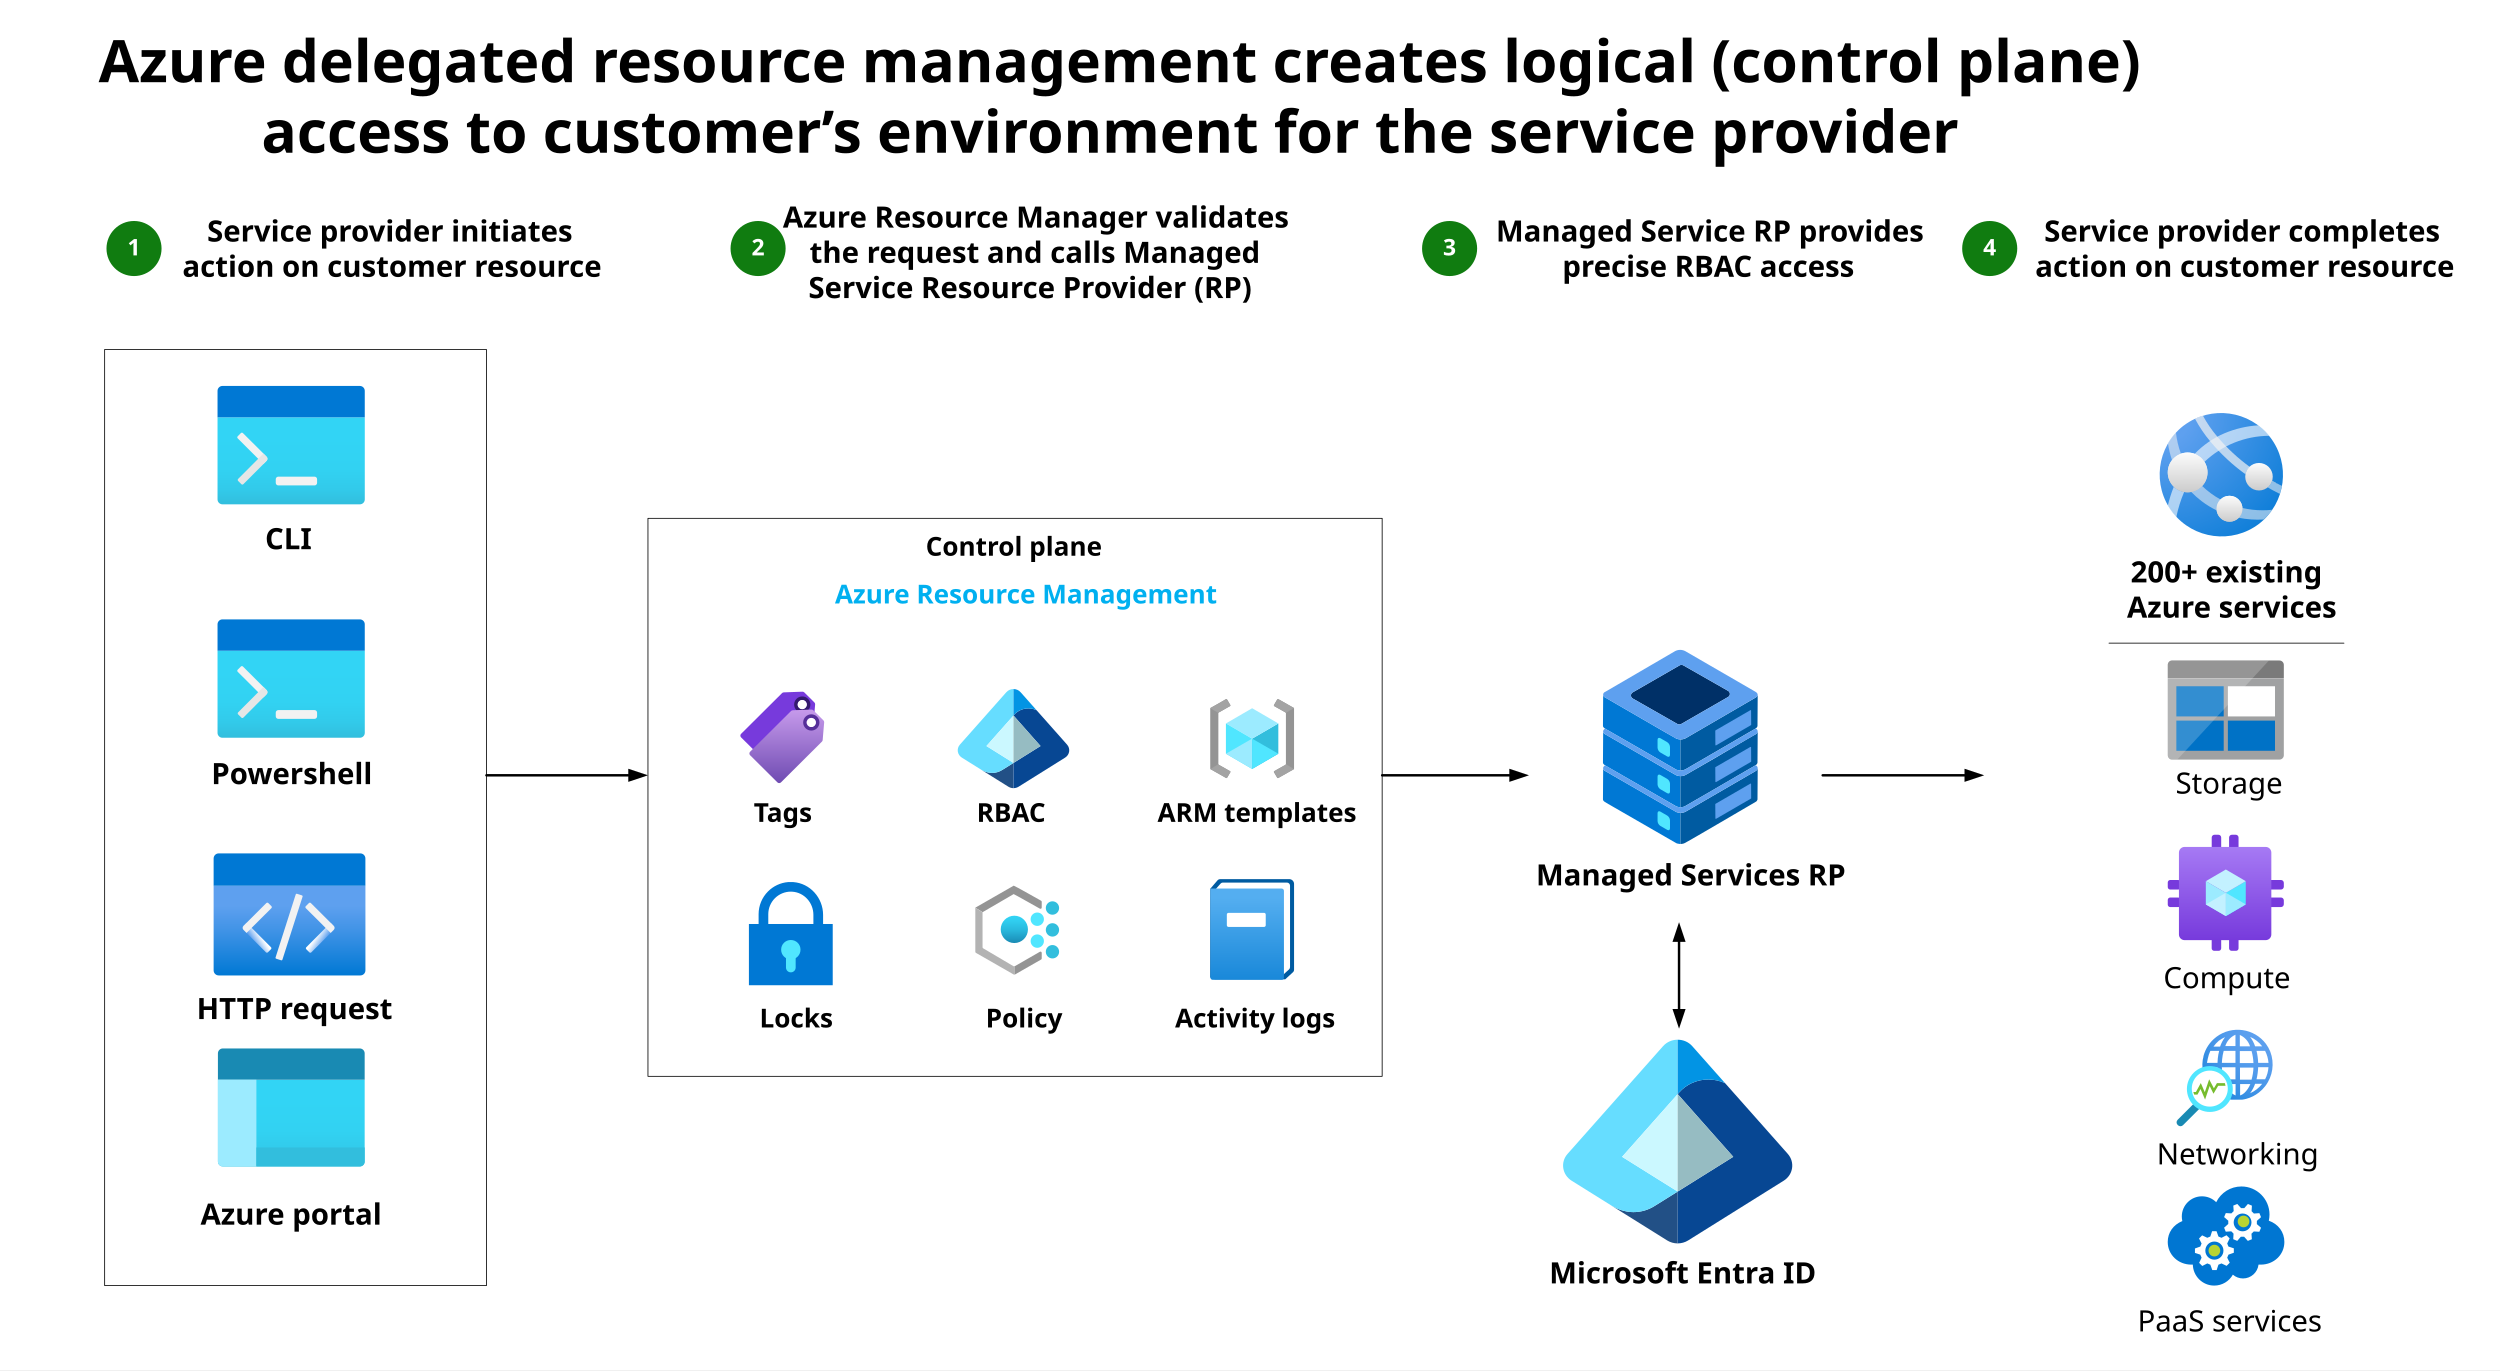
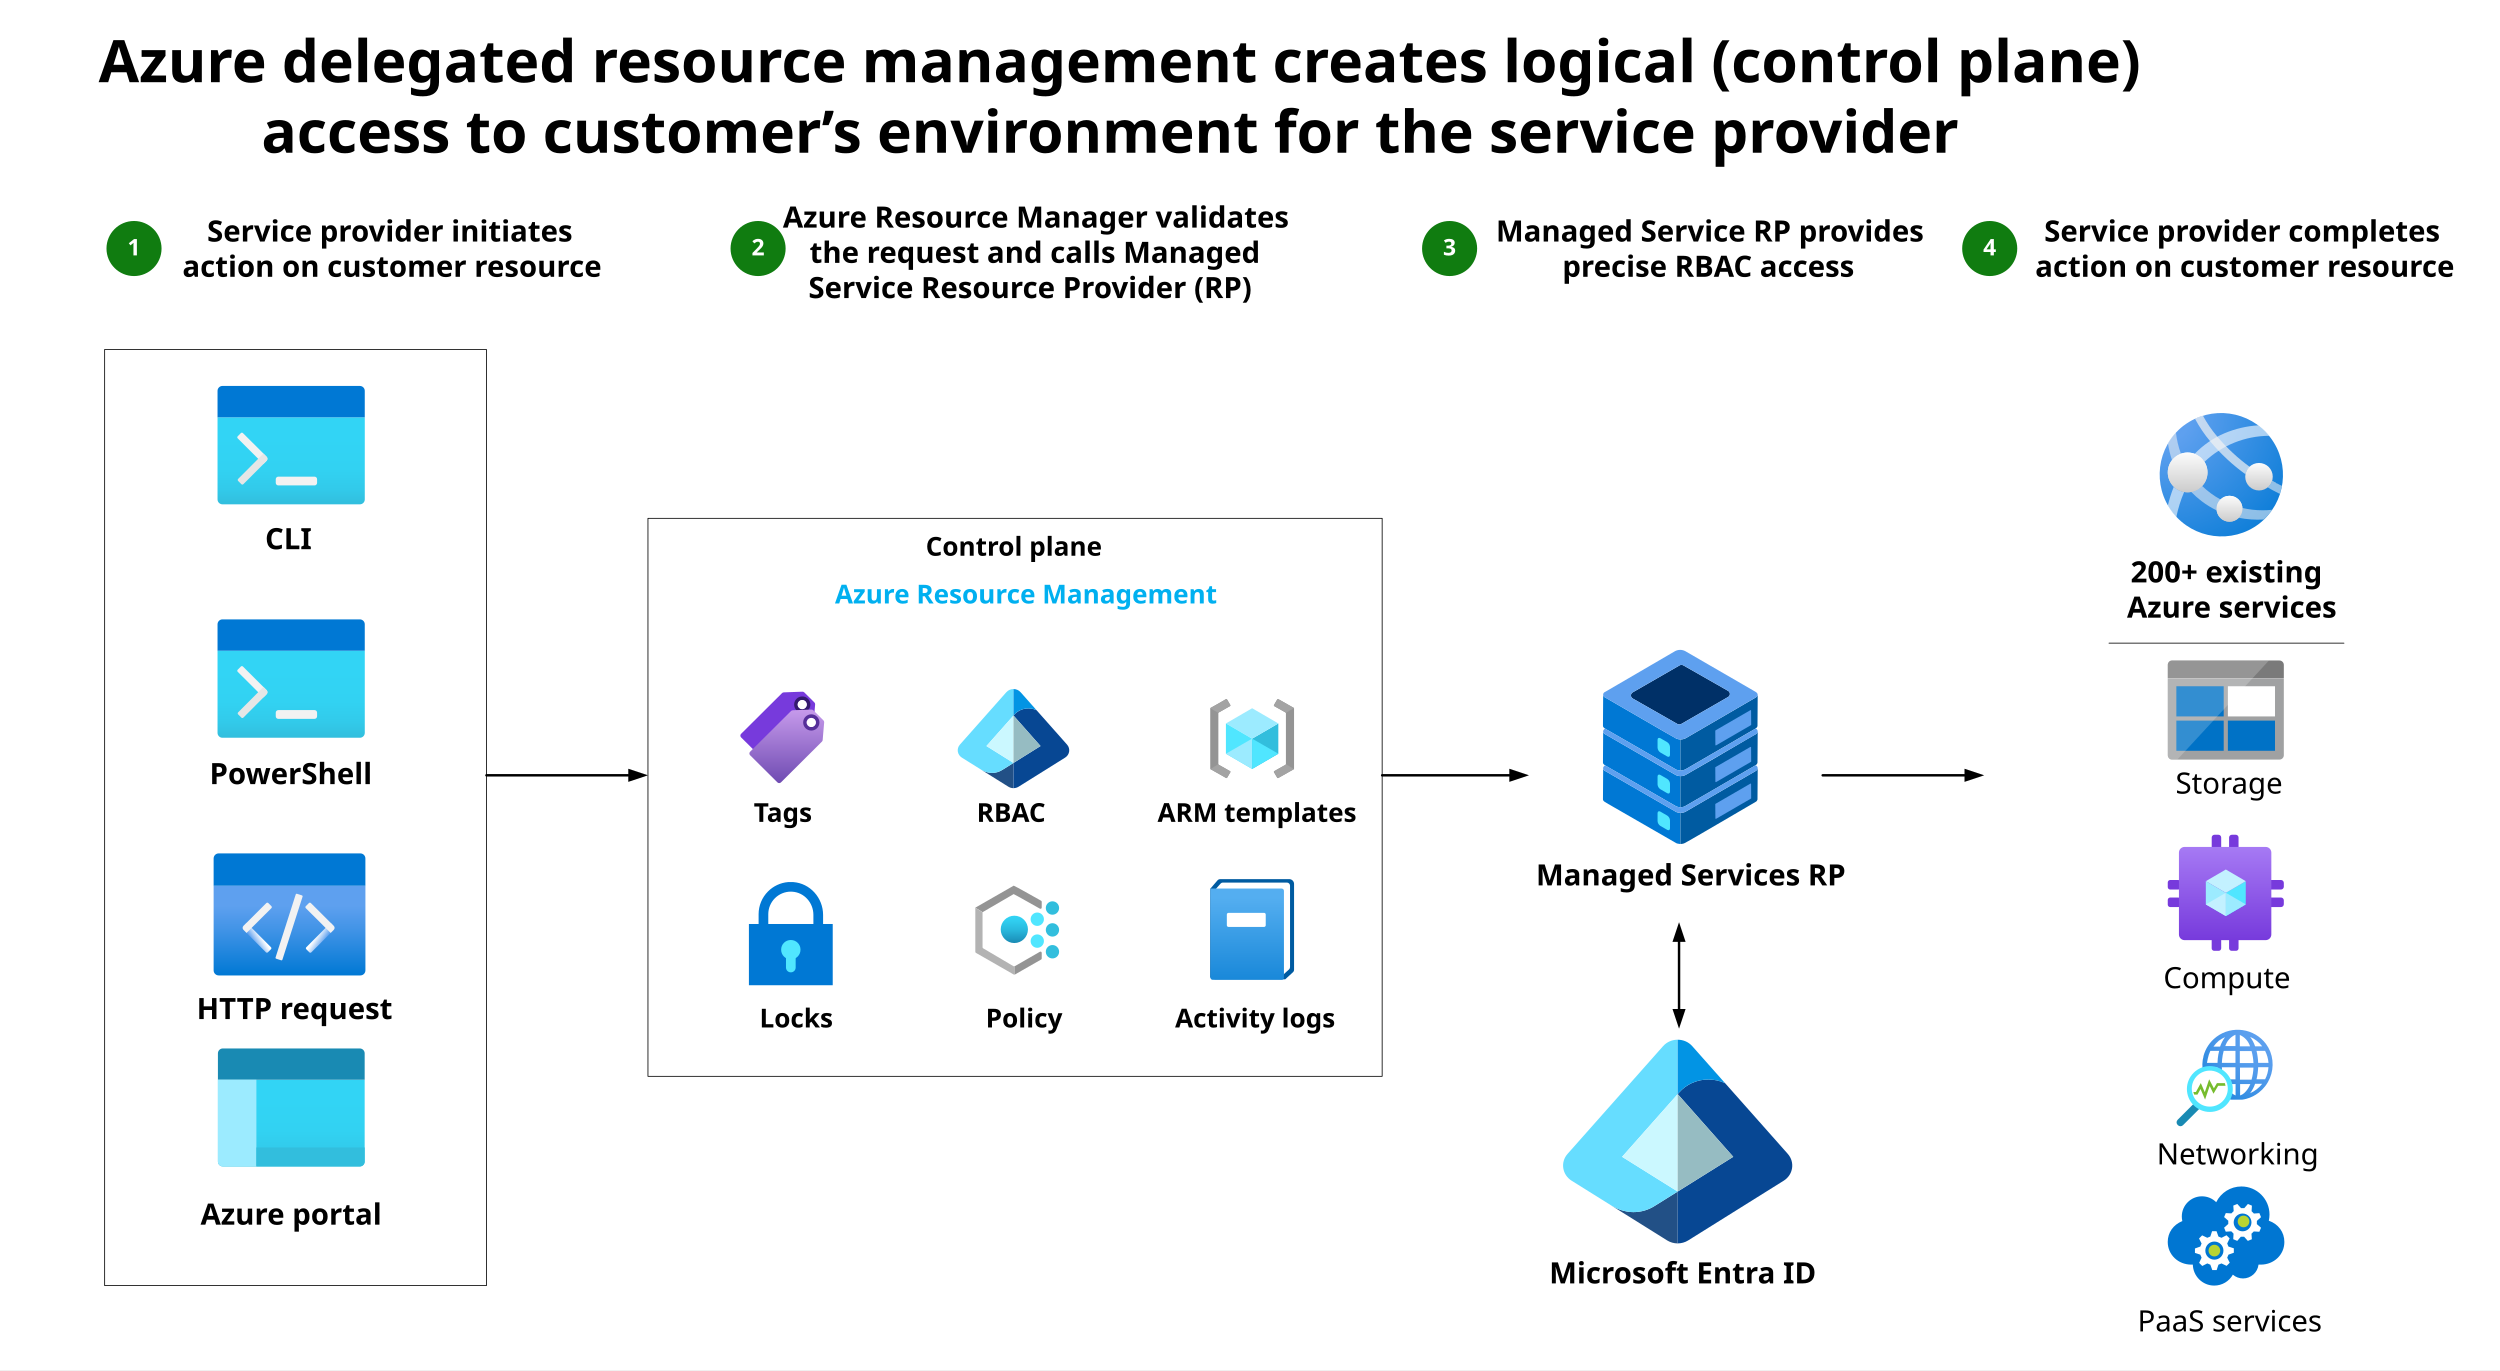
<svg xmlns="http://www.w3.org/2000/svg" width="2042.976" height="1119.552" viewBox="0 0 1532.25 839.692" color-interpolation-filters="sRGB" fill="none" fill-rule="evenodd" font-size="12" overflow="visible" stroke-linecap="square" stroke-miterlimit="3">
  <style>.AS{font-family:Segoe UI}.AT{fill:#000}.AU{font-weight:bold}.AV{font-size:1.5em}.AW{fill:#fff}.AX{fill:#f2f2f2}.AY{font-size:1.333em}.AZ{fill:#50e6ff}.Aa{font-size:1em}.Ab{stroke:#000}.Ac{fill:#0078d4}.Ad{fill:#9cebff}.Ae{fill:#107c10}.Af{font-size:1.167em}.Ag{marker-end:url(#T)}.Ah{overflow:visible}.Ai{stroke-linejoin:round}.Aj{fill:url(#A)}.Ak{fill:#949494}.Al{fill:#32bedd}.Am{fill-opacity:.55}.An{fill:url(#L)}.Ao{stroke-width:.373}.Ap{stroke-linecap:round}</style>
  <defs>
    <linearGradient id="A" x1="0" y1="1" x2="0" y2="0">
      <stop offset="0" stop-color="#32bedd" />
      <stop offset=".175" stop-color="#32caea" />
      <stop offset=".41" stop-color="#32d2f2" />
      <stop offset=".775" stop-color="#32d4f5" />
    </linearGradient>
    <linearGradient id="B" x1="1" y1="0" x2="1" y2="1">
      <stop offset="0" stop-color="#c69aeb" />
      <stop offset="1" stop-color="#6f4bb2" />
    </linearGradient>
    <linearGradient id="C" x1="0" y1="1" x2="0" y2="0">
      <stop offset="0" stop-color="#0078d4" />
      <stop offset=".5" stop-color="#4093e6" />
      <stop offset=".775" stop-color="#5ea0ef" />
    </linearGradient>
    <linearGradient id="D" x1=".499" y1="-.207" x2="1.207" y2=".499">
      <stop offset="0" stop-color="#5ea0ef" />
      <stop offset=".37" stop-color="#9fc6f5" />
      <stop offset=".8" stop-color="#e4effc" />
      <stop offset="1" stop-color="#fff" />
    </linearGradient>
    <linearGradient id="E" x1="1.207" y1=".501" x2=".499" y2="1.207">
      <stop offset="0" stop-color="#fff" />
      <stop offset=".2" stop-color="#e4effc" />
      <stop offset=".63" stop-color="#9fc6f5" />
      <stop offset="1" stop-color="#5ea0ef" />
    </linearGradient>
    <linearGradient id="F" x1="0" y1="1" x2="0" y2="0">
      <stop offset="0" stop-color="#773adc" />
      <stop offset="1" stop-color="#a67af4" />
    </linearGradient>
    <linearGradient id="G" x1="0" y1="1" x2="0" y2="0">
      <stop offset="0" stop-color="#198ab3" />
      <stop offset=".16" stop-color="#1f9ac2" />
      <stop offset=".5" stop-color="#29bade" />
      <stop offset=".8" stop-color="#30cdef" />
      <stop offset="1" stop-color="#32d4f5" />
    </linearGradient>
    <linearGradient id="H" x1="0" y1="1" x2="0" y2="0">
      <stop offset="0" stop-color="#1988d9" />
      <stop offset=".9" stop-color="#54aef0" />
    </linearGradient>
    <radialGradient id="I" cx="1" cy="0" r="1.4">
      <stop offset="0" stop-color="#5ea0ef" />
      <stop offset=".28" stop-color="#5b9fee" />
      <stop offset=".47" stop-color="#529bec" />
      <stop offset=".64" stop-color="#4394e7" />
      <stop offset=".79" stop-color="#2d8be1" />
      <stop offset=".93" stop-color="#117fd9" />
      <stop offset="1" stop-color="#0078d4" />
    </radialGradient>
    <radialGradient id="J" cx="0" cy="0" r="1.4">
      <stop offset=".18" stop-color="#5ea0ef" />
      <stop offset="1" stop-color="#0078d4" />
    </radialGradient>
    <linearGradient id="K" x1=".004" y1="1.004" x2="-.004" y2=".004">
      <stop offset="0" stop-color="#ccc" />
      <stop offset="1" stop-color="#fcfcfc" />
    </linearGradient>
    <linearGradient id="L" x1="0" y1="1" x2="0" y2="0">
      <stop offset="0" stop-color="#ccc" />
      <stop offset="1" stop-color="#fcfcfc" />
    </linearGradient>
    <path id="M" d="M136.354 379.622h84.18c.801-.001 1.57.317 2.137.883s.884 1.335.883 2.137v16.21h-90.24v-16.21c-.001-.805.319-1.577.89-2.144s1.345-.883 2.15-.876z" />
    <path id="N" d="M145.666 410.483l1.956-1.961c.346-.347.907-.348 1.254-.002l14.5 14.454a1.78 1.78 0 0 1 .004 2.517l-1.956 1.961-15.755-15.711c-.347-.346-.348-.907-.002-1.254v-.005z" />
    <path id="O" d="M147.911 439.82l-1.969-1.963c-.347-.346-.348-.907-.002-1.254l15.485-15.534 1.961 1.956a1.78 1.78 0 0 1 .004 2.517l-14.242 14.282c-.346.347-.907.348-1.254.002l.016-.007z" />
    <path id="P" d="M168.999 439.056c.003.849.691 1.537 1.54 1.54h22.24c.41.001.803-.16 1.094-.449s.455-.681.456-1.091v-2.28c.001-.412-.162-.807-.452-1.098s-.686-.454-1.098-.452h-22.24c-.41.001-.802.165-1.091.456s-.45.684-.449 1.094v2.28z" />
    <path id="Q" d="M1333.895 420.613h29.026v18.497h-29.026z" />
    <path id="R" d="M1365.482 420.613h28.884v18.497h-28.884z" />
    <path d="M3 1L0 0l3-1v2" stroke="none" id="S" />
    <marker id="T" refX="-8.04" orient="auto" markerUnits="strokeWidth" fill-opacity="1" class="AT Ab Ah">
      <use href="#S" transform="scale(-2.68)" stroke-opacity="1" class="Ao" />
    </marker>
    <marker id="U" refX="7.8" orient="auto" markerUnits="strokeWidth" fill-opacity="1" class="AT Ab Ah">
      <use href="#S" transform="scale(2.68)" stroke-opacity="1" class="Ao" />
    </marker>
  </defs>
  <g class="AW">
    <path d="M0 0h1532.25v839.692H0z" />
    <path d="M397.125 317.7h450v342h-450zm-333-103.5h234v573.75h-234z" stroke-width=".5" class="Ab Ai" />
  </g>
  <circle cx="82.125" cy="152.325" r="16.875" class="Ae" />
  <text x="78.1" y="156.528" class="AS AU AW Af">1</text>
  <circle cx="464.625" cy="152.325" r="16.875" class="Ae" />
  <text x="460.6" y="156.528" class="AS AU AW Af">2</text>
  <circle cx="888.462" cy="152.325" r="16.875" class="Ae" />
  <text x="884.437" y="156.528" class="AS AU AW Af">3</text>
  <circle cx="1219.505" cy="152.325" r="16.875" class="Ae" />
  <text x="1215.48" y="156.528" class="AS AU AW Af">4</text>
  <text x="949.525" y="786.598" class="AS AT AU AV">Microsoft Entra ID</text>
  <text x="162.435" y="336.598" class="AS AT AU AV">CLI</text>
  <text x="941.415" y="542.688" class="AS AT AU AV">Managed Services RP</text>
  <path d="M987.685 738.942c3.03 1.89 8.06 3.99 13.38 3.99 4.85 0 9.35-1.41 13.08-3.8 0 0 .01 0 .02-.01l14.09-8.8v31.78c-2.24 0-4.48-.61-6.44-1.82l-34.13-21.34z" fill="#225086" />
  <path d="M1019.3 641.198l-58.53 66.02c-4.52 5.1-3.34 12.81 2.52 16.48l24.39 15.24c3.03 1.89 8.07 3.99 13.39 3.99 4.84 0 9.35-1.4 13.08-3.8l14.1-8.81-34.06-21.29 34.07-38.43v-33.36c-3.31 0-6.61 1.32-8.95 3.96h-.01z" fill="#6df" />
  <path d="M994.193 709.026l.41.25 33.65 21.04h0v-59.71h0l-34.06 38.42z" fill="#cbf8ff" />
  <path d="M1093.208 723.694c5.86-3.66 7.04-11.37 2.52-16.48l-38.4-43.32a24.27 24.27 0 0 0-10.25-2.27c-7.22 0-13.67 3.12-17.96 8.01l-.85.96 34.05 38.43-34.06 21.29v31.78c2.24 0 4.47-.61 6.42-1.82l58.53-36.59v.01z" fill="#074793" />
  <path d="M1028.26 637.24v33.36l.85-.96c4.29-4.89 10.74-8 17.96-8 3.69 0 7.15.83 10.25 2.27l-20.13-22.71c-2.33-2.63-5.64-3.95-8.94-3.95l.01-.01z" fill="#0294e4" />
  <path d="M1062.318 709.028l-34.06-38.42v59.7l34.06-21.28z" fill="#96bcc2" />
  <path d="M133.314 398.855h90.25v50.32c-.003 1.661-1.349 3.007-3.01 3.01h-84.22c-1.665.003-3.017-1.345-3.02-3.01v-50.32z" class="Aj" />
  <use href="#M" class="Ac" />
  <use href="#N" class="AX" />
  <use href="#O" fill="#e6e6e6" />
  <use href="#P" class="AX" />
  <g transform="translate(453.75 -359.709)">
    <path d="M45.39 790.243l-6.18-6.14c-.305-.303-.721-.465-1.15-.45l-11.48.42c-.385.016-.749.176-1.02.45L.45 809.493c-.288.286-.449.675-.449 1.08s.162.794.449 1.08l16.72 16.63c.288.288.678.45 1.085.45s.797-.162 1.085-.45l25.14-25c.256-.254.412-.591.44-.95l.92-10.88a1.52 1.52 0 0 0-.45-1.21zm-7.47 4.08a2.78 2.78 0 0 1-2.758-2.792 2.78 2.78 0 0 1 2.785-2.765 2.78 2.78 0 0 1 2.773 2.777c-.001.74-.298 1.45-.823 1.971s-1.237.813-1.977.809z" fill="#773adc" />
    <path d="M37.925 786.562c-2.75.014-4.968 2.253-4.958 5.003s2.246 4.972 4.995 4.965 4.975-2.238 4.973-4.988c-.004-1.325-.534-2.594-1.473-3.528s-2.212-1.456-3.537-1.452zm2.74 5.53c-.266 1.378-1.513 2.345-2.914 2.26s-2.521-1.195-2.619-2.595.858-2.655 2.233-2.934a2.77 2.77 0 0 1 3.3 3.27z" fill="#341a6e" />
    <path d="M45.39 801.22l-6.19-6.16c-.301-.302-.714-.465-1.14-.45l-11.48.42a1.56 1.56 0 0 0-1.03.45L.45 820.45c-.289.285-.452.674-.452 1.08s.163.795.452 1.08l16.74 16.64a1.54 1.54 0 0 0 2.16 0l25.13-25.01a1.53 1.53 0 0 0 .44-.95l.92-10.88c.032-.444-.132-.879-.45-1.19zm-7.46 4.06a2.78 2.78 0 0 1-2.768-2.789 2.78 2.78 0 0 1 2.788-2.768 2.78 2.78 0 0 1 2.769 2.788 2.79 2.79 0 0 1-2.79 2.77z" fill="url(#B)" transform="translate(5.538)" />
    <path d="M43.461 797.527c-2.75.014-4.968 2.253-4.958 5.003s2.246 4.972 4.995 4.965 4.975-2.238 4.973-4.988a5 5 0 0 0-5.01-4.98zm2.74 5.52c-.266 1.38-1.514 2.348-2.916 2.262s-2.523-1.2-2.618-2.602.866-2.656 2.244-2.93c.914-.192 1.864.089 2.527.748s.95 1.607.763 2.522z" fill="#552f99" />
    <path d="M46.2 803.053c-.266 1.38-1.514 2.348-2.916 2.262s-2.523-1.2-2.618-2.602.866-2.656 2.244-2.93c.914-.192 1.864.089 2.527.748s.95 1.607.763 2.522zm-5.538-10.96c-.266 1.38-1.514 2.348-2.916 2.262s-2.523-1.2-2.618-2.602.866-2.656 2.244-2.93a2.77 2.77 0 0 1 3.29 3.27z" class="AW" />
  </g>
  <path d="M741.75 471.069c-.002.174.091.336.242.423l3.508 1.967 5.92 3.41c.242.138.551.058.695-.181l1.995-3.389c.116-.226.037-.504-.181-.635l-6.949-3.925c-.147-.091-.237-.25-.242-.423l.002-31.187c-.002-.174.091-.336.242-.423l6.948-3.927c.218-.131.297-.408.181-.635l-1.991-3.385c-.059-.126-.166-.222-.297-.267s-.275-.036-.399.026l-5.805 3.352-3.63 2.03c-.151.087-.243.249-.242.423l.002 36.747z" class="Ak" />
  <path d="M746.71 436.886l.18-.18 6.95-3.93c.118-.05.208-.15.243-.274a.42.42 0 0 0-.062-.361l-1.991-3.385c-.044-.13-.145-.233-.274-.28a.45.45 0 0 0-.39.039l-5.835 3.362-3.6 2.02s-.15 0-.18.18l2.72 1.54 2.24 1.27zm7.13 35.724l-6.95-3.93c-.093-.07-.166-.164-.212-.272l-4.898 3.022h.15l3.48 1.96 6.04 3.36a.45.45 0 0 0 .374.062c.128-.035.234-.124.291-.244l1.995-3.389c.048-.112.046-.239-.006-.349s-.149-.192-.266-.226z" fill="#a3a3a3" />
  <path d="M793.12 471.069c.002.174-.091.336-.242.423l-3.498 1.967-5.93 3.41c-.242.138-.551.058-.695-.181l-1.995-3.389c-.116-.226-.037-.504.181-.635l6.959-3.925c.147-.091.237-.25.242-.423l-.002-31.187c.002-.174-.091-.336-.242-.423l-6.948-3.927c-.218-.131-.297-.408-.181-.635l1.991-3.385c.059-.126.166-.222.297-.267s.275-.036.399.026l5.805 3.292 3.62 2.03c.151.087.243.249.242.423l-.002 36.807z" class="Ak" />
  <path d="M788.164 436.886l-.18-.18-6.95-3.93c-.118-.05-.208-.15-.243-.274a.42.42 0 0 1 .062-.361l2.001-3.385c.044-.13.145-.233.274-.28a.45.45 0 0 1 .39.039l5.825 3.292 3.6 2.03.18.18-2.72 1.54-2.24 1.33zm-7.123 35.724l6.95-3.93c.093-.07.166-.164.212-.272l4.888 3.022-3.47 1.96-6.05 3.36a.45.45 0 0 1-.374.062c-.128-.035-.234-.124-.291-.244l-1.985-3.389c-.121-.193-.067-.446.121-.574z" fill="#a3a3a3" />
  <path d="M783.487 443.417v18.55l-16.08 9.34v-18.58l16.08-9.31z" class="Al" />
  <path d="M783.48 443.412l-16.04 9.34-16.08-9.34 16.08-9.33 16.04 9.33z" class="Ad" />
  <path d="M767.41 452.757v18.55l-16.05-9.34v-18.55l16.05 9.34z" class="AZ" />
  <path d="M751.36 461.967l16.05-9.24v18.58l-16.05-9.34z" class="Ad" />
  <path d="M783.487 461.967l-16.08-9.24v18.58l16.08-9.34z" class="AZ" />
  <g transform="translate(91.688 -171.414)">
    <path d="M39.228 714.29h93.04v51.87a3.11 3.11 0 0 1-3.11 3.11h-86.82a3.11 3.11 0 0 1-3.11-3.11v-51.87z" fill="url(#C)" />
    <path d="M42.348 694.469h86.79a3.11 3.11 0 0 1 3.11 3.11v16.71h-93.02v-16.71a3.11 3.11 0 0 1 3.12-3.11z" class="Ac" />
    <path d="M28.7 817.66h2.68v21.17a.86.86 0 0 1-.859.859l-2.681.001a.86.86 0 0 1-.859-.859l-.001-19.451a1.72 1.72 0 0 1 1.72-1.72h0z" fill="url(#D)" transform="matrix(.708106 -.706106 .706106 .708106 -540.135 180.163)" />
    <path d="M59.414 743.216l-1.892-1.898a1.72 1.72 0 0 1 .003-2.432l14.013-13.974a.86.86 0 0 1 1.215.002l1.893 1.898a.86.86 0 0 1-.002 1.215l-15.231 15.189z" class="AX" />
    <path d="M66.92 817.64h2.68a.86.86 0 0 1 .859.859l.001 21.191h-2.68a1.72 1.72 0 0 1-1.72-1.72v-19.48a.86.86 0 0 1 .859-.859l.001.009z" fill="url(#E)" transform="matrix(-.708106 -.706106 .706106 -.708106 -432.037 1381.34)" />
    <path d="M95.726 726.822l1.892-1.898a.86.86 0 0 1 1.215-.002l14.014 13.974a1.72 1.72 0 0 1 .003 2.432l-1.892 1.898-15.224-15.181a.86.86 0 0 1-.013-1.227zm-18.538 31.432c-.103.322.074.667.397.771l3.036.969c.322.103.667-.074.771-.397l12.363-38.627c.103-.322-.074-.667-.397-.771l-3.036-.969c-.322-.103-.667.074-.771.397l-12.363 38.627z" class="AX" />
  </g>
  <path d="M133.546 661.785h89.95v50.14a3.01 3.01 0 0 1-3 3.01h-83.94a3.01 3.01 0 0 1-3.01-3.01v-50.14z" class="Aj" />
  <path d="M136.576 642.608h83.9a3.01 3.01 0 0 1 3.02 3.02v16.15h-89.95v-16.15a3.01 3.01 0 0 1 3.03-3.02z" fill="#198ab3" />
  <path d="M133.546 661.785h23.58v53.15h-20.56a2.99 2.99 0 0 1-3.02-2.99v-50.16z" class="Ad" />
  <path d="M157.126 703.287h66.37v8.68a2.99 2.99 0 0 1-2.99 2.99h-63.38v-11.67z" class="Al" />
  <path d="M1359.68 521.609h-2.41c-.93-.002-1.687-.75-1.7-1.68v-6.6c.002-.938.762-1.698 1.7-1.7h2.41a1.7 1.7 0 0 1 1.7 1.7v6.6a1.7 1.7 0 0 1-1.7 1.68zm12.34-1.68v-6.6c-.002-.938-.762-1.698-1.7-1.7h-2.4c-.938.002-1.698.762-1.7 1.7v6.6c.002.938.762 1.698 1.7 1.7h2.4c.938-.002 1.698-.762 1.7-1.7zm-10.64 61.31v-5.04c-.002-.844-.686-1.528-1.53-1.53h-2.76c-.407-.002-.798.159-1.087.446s-.452.677-.453 1.084v5.04c.001.407.164.797.453 1.084s.68.447 1.087.446h2.76c.844-.002 1.528-.686 1.53-1.53zm10.64 0v-5.04c-.002-.844-.686-1.528-1.53-1.53h-2.73c-.407-.002-.798.159-1.087.446s-.452.677-.453 1.084v5.04c.001.407.164.797.453 1.084s.68.447 1.087.446h2.74c.84-.007 1.518-.69 1.52-1.53zm18.97-36.02h7.03a1.76 1.76 0 0 0 1.75-1.76v-2.35a1.76 1.76 0 0 0-1.76-1.75h-7.02a1.76 1.76 0 0 0-1.76 1.75v2.35a1.76 1.76 0 0 0 1.76 1.76h0zm0 10.74h7.03a1.76 1.76 0 0 0 1.75-1.76v-2.34c.001-.467-.184-.916-.514-1.246s-.779-.515-1.246-.514h-7.02c-.467-.001-.916.184-1.246.514s-.515.779-.514 1.246v2.34a1.76 1.76 0 0 0 1.76 1.76h0zm-60.84-10.74h4.86a1.52 1.52 0 0 0 1.52-1.52v-2.82a1.52 1.52 0 0 0-1.52-1.52h-4.86a1.52 1.52 0 0 0-1.52 1.52v2.82a1.52 1.52 0 0 0 1.52 1.52zm0 10.75h4.86a1.52 1.52 0 0 0 1.52-1.53v-2.82a1.52 1.52 0 0 0-1.52-1.52h-4.86a1.52 1.52 0 0 0-1.52 1.52v2.82a1.52 1.52 0 0 0 1.52 1.52v.01z" fill="#773adc" />
  <path d="M1335.483 572.748a3.48 3.48 0 0 0 3.48 3.48h49.67a3.48 3.48 0 0 0 3.48-3.48v-50.18a3.48 3.48 0 0 0-3.48-3.48h-49.67a3.48 3.48 0 0 0-3.48 3.48v50.18z" fill="url(#F)" />
  <path d="M1376.437 540.074v14.25l-12.22 7.15v-14.27l12.22-7.13z" class="AZ" />
  <path d="M1376.441 540.08l-12.22 7.15-12.26-7.15 12.26-7.16 12.22 7.16z" fill="#c3f1ff" />
  <path d="M1364.221 547.234v14.24l-12.26-7.15v-14.25l12.26 7.16z" class="Ad" />
  <path d="M1351.961 554.324l12.26-7.12v14.27l-12.26-7.15z" fill="#c3f1ff" />
  <path d="M1376.437 554.324l-12.22-7.12v14.27l12.22-7.15z" class="Ad" />
  <g class="Ac">
    <path d="M485.723 546.541c-.34-.03-.69-.03-1.04-.03l.02-.02c-3.67 0-7.19 1.46-9.78 4.05-2.59 2.6-4.05 6.11-4.05 9.78v14.4h-5.93v-14.4c0-5.24 2.08-10.26 5.79-13.97 3.3-3.3 7.64-5.31 12.26-5.71h3.18c10.37.74 18.27 9.67 18.29 20.08v14h-5.94v-14c0-7.43-5.62-13.66-12.8-14.18z" />
    <path d="M510.37 603.866H459v-37.54h51.37v37.54z" />
  </g>
  <g class="AZ">
    <path d="M478.76 582.004v.13c0 3.24 2.63 5.86 5.86 5.86h.13c3.24 0 5.87-2.62 5.87-5.86v-.13c0-3.24-2.63-5.86-5.87-5.86h-.13c-3.23 0-5.86 2.62-5.86 5.86z" />
    <path d="M484.714 582.132h-.05c-1.62 0-2.94 1.32-2.94 2.94v7.95a2.94 2.94 0 0 0 2.94 2.94h.05a2.94 2.94 0 0 0 2.94-2.94v-7.95c0-1.62-1.32-2.94-2.94-2.94z" />
  </g>
  <ellipse cx="621.684" cy="569.627" rx="8.344" ry="8.377" fill="url(#G)" />
  <g class="Al">
    <ellipse cx="645.049" cy="556.533" rx="4.076" ry="4.108" />
    <ellipse cx="645.049" cy="569.948" rx="4.076" ry="4.108" />
    <ellipse cx="645.049" cy="583.331" rx="4.076" ry="4.108" />
  </g>
  <g class="AZ">
    <ellipse cx="635.742" cy="563.401" rx="4.076" ry="4.108" />
    <ellipse cx="635.742" cy="576.816" rx="4.076" ry="4.108" />
  </g>
  <path d="M602.305 559.13a.77.77 0 0 1 .289-.257L621.265 548c.26 0 16.05 8.92 16.05 8.92a.77.77 0 0 0 1.155-.674l.005-3.496a.77.77 0 0 0-.385-.674c-.005-.006-16.565-9.376-16.795-9.246l-23.17 13.29-.35.25 4.53 2.76zm34.95 24.265l-15.22 8.76a1.14 1.14 0 0 1-.35 0v5.14a.64.64 0 0 0 .353 0l16.047-9.18a.77.77 0 0 0 .385-.642l.005-3.408a.77.77 0 0 0-1.22-.674z" class="Ak" />
  <path d="M621.68 592.255c-.138.029-.28.029-.417 0l-18.673-11.01c-.241-.123-.39-.372-.385-.642l-.005-21.088c-.029-.127-.029-.258 0-.385l-4.43-2.755a.9.9 0 0 0 0 .417v26.543a.77.77 0 0 0 .353.674l23.177 13.286a.77.77 0 0 0 .385 0l-.005-5.04z" fill="#b3b3b3" />
  <path d="M741.82 544.678l4.39-5.1a2.14 2.14 0 0 1 1.63-.73h42.06c.841-.086 1.679.196 2.297.773s.959 1.392.933 2.237v52.53c-.005.601-.271 1.171-.73 1.56l-4.71 4.31h-43.01l-2.93-1.19.07-54.39z" fill="#005ba1" />
  <path d="M745.373 544.646l2.68-3.04a1.81 1.81 0 0 1 1.27-.66h39.45c.502-.002.983.197 1.338.552s.553.836.552 1.338v49.92c.007.54-.219 1.057-.62 1.42l-4.2 3.8-40.47-53.33z" class="AW" />
  <path d="M785.549 544.608h-43.47c-.058 0-.113.023-.154.064s-.064.096-.064.154l-.003 54.353c.023.762.647 1.369 1.41 1.37h42.28c.759.002 1.376-.611 1.38-1.37v-53.16c-.001-.767-.614-1.392-1.38-1.41z" fill="url(#H)" />
  <path d="M751.931 567.112c.002.557.453 1.008 1.01 1.01h21.82c.557-.002 1.008-.453 1.01-1.01v-6.6c-.002-.557-.453-1.008-1.01-1.01h-21.82c-.557.002-1.008.453-1.01 1.01v6.6z" class="AW" />
  <path d="M1328.63 462.873c0 1.42 1.14 2.7 2.56 2.7h65.88c1.42 0 2.7-1.14 2.7-2.7v-47.1h-71.14v47.1z" fill="#a0a1a2" />
  <path d="M1397.07 404.821h-65.88c-1.42 0-2.56 1.28-2.56 2.7v8.11h71.14v-8.11c0-1.42-1.14-2.7-2.7-2.7z" fill="#7a7a7a" />
  <g fill="#0072c6">
    <use href="#Q" />
    <use href="#Q" y="21.058" />
  </g>
  <use href="#R" class="AW" />
  <use href="#R" y="21.058" fill="#0072c6" />
  <path d="M1331.48 404.821c-1.57 0-2.85 1.28-2.85 2.84v10.39 4.7 39.84c0 1.56 1.28 2.84 2.85 2.84h3.13l56.06-60.61h-59.19z" fill-opacity=".2" class="AW" />
  <path d="M1334.868 689.65c.856.854 2.241.854 3.097 0l11.399-11.399c.854-.856.854-2.241 0-3.097l-.198-.198c-.856-.854-2.241-.854-3.097 0l-11.399 11.399c-.854.856-.854 2.241 0 3.097l.198.198z" fill="#198ab3" />
  <path d="M1391.456 644.537c-.678-1.666-1.555-3.244-2.61-4.7a21.72 21.72 0 0 0-30.42-4.32l-.21.18a21.51 21.51 0 0 0-7.69 11.59c0 .76-.35 1.53-.45 2.29-1.044 7.031 1.412 14.129 6.58 19.01.237.248.491.478.76.69l.77.63c1.02.801 2.115 1.501 3.27 2.09l.35.21.59.24.49.25.52.2.56.21.48.18.7.21h.38l1.01.27 1.12.25h.27c.29.019.58.019.87 0h.35 3.73.8.41a17.75 17.75 0 0 0 2.65-.52 21.58 21.58 0 0 0 7.69-3.83c1.471-1.143 2.791-2.467 3.93-3.94a21.86 21.86 0 0 0 3.1-21.19zm-5.04-3.24h-4.25c-.706-2.077-1.739-4.029-3.06-5.78 2.924 1.26 5.476 3.25 7.41 5.78h-.1zm-13.61-6.96a11.38 11.38 0 0 1 6.26 6.96h-6.26v-6.96zm0 9.89h7.2c.666 2.394 1.052 4.857 1.15 7.34h-8.35v-7.34zm0 10.12h8.35c-.095 2.496-.481 4.973-1.15 7.38h-7.1v-7.52l-.1.14zm-10.86-4.97c.166-1.789.491-3.559.97-5.29h7.21v7.34h-8.32c.03-.7.07-1.39.14-2.05zm8.18-15.18v6.96h-6.23a11.24 11.24 0 0 1 6.23-6.96zm-10.2 3.69a20.29 20.29 0 0 1 3.83-2.23 21.3 21.3 0 0 0-3.06 5.82h-4.04a19.77 19.77 0 0 1 3.27-3.59zm-5.19 6.2h5.4c-.396 1.53-.677 3.088-.84 4.66 0 .87-.17 1.77-.17 2.68h-6.47c.122-.88.295-1.751.52-2.61.329-1.633.853-3.221 1.56-4.73zm-2.08 10.12h6.36a32.54 32.54 0 0 0 1.12 7.38h-5.4c-1.197-2.289-1.905-4.803-2.08-7.38zm4 10.24h4.21c.707 2.074 1.74 4.022 3.06 5.77a18.48 18.48 0 0 1-7.27-5.77zm13.54 6.96a11.24 11.24 0 0 1-6.23-6.96h6.23v6.96zm0-9.89h-7.28a32.16 32.16 0 0 1-1.11-7.38h8.32v7.45l.07-.07zm5.32 8.43a6.96 6.96 0 0 1-2.54 1.46v-6.96h6.27c-.841 2.114-2.139 4.016-3.8 5.57l.07-.07zm7.59-2.27c-1.226.959-2.57 1.756-4 2.37 1.321-1.751 2.354-3.703 3.06-5.78h4.35a18.62 18.62 0 0 1-3.41 3.41zm5.15-6.19h-5.22a37.03 37.03 0 0 0 1.01-7.38h6.3a18.34 18.34 0 0 1-2.09 7.48v-.1zm-4.21-10.06a37.03 37.03 0 0 0-1.01-7.34h5.26a19.28 19.28 0 0 1 2.08 7.34h-6.33z" fill="url(#I)" />
  <circle cx="1354.427" cy="667.471" r="14.061" class="AZ" />
  <circle cx="1354.392" cy="667.227" r="11.033" class="AW" />
  <path d="M1348.719 667.473l2.78 6.47 2.82-8.32 2.34 4.74 2.88-4.88h4.49c-.1-.552-.237-1.097-.41-1.63h-4.84l-1.88 3.17-2.89-5.5-2.68 7.9-2.44-5.61-2.99 5.47h-1.6c.121.559.295 1.105.52 1.63h2.02l1.88-3.44z" fill="#76bc2d" />
  <path d="M1029.947 498.209v19.03h-.79c0-.018-.007-.034-.019-.047s-.029-.019-.047-.019a2.71 2.71 0 0 1-.734-.064c-.26-.07-.53-.2-.79-.26h-.07l-41.74-24.05c-.99-.66-3.5-1.65-3.3-2.97l.13-19.02c.066.778.548 1.459 1.26 1.78l43.19 24.9c.198.149.422.26.66.33.721.263 1.483.395 2.25.39zm-.73-22.53c-.522-.059-1.034-.191-1.52-.39a6.85 6.85 0 0 1-.66-.27l-43.19-24.96c-.726-.308-1.215-1.002-1.26-1.79l-.13 19.02c-.2 1.33 2.31 2.32 3.3 2.98l41.74 24.04h.07l.66.2c.034.038.081.061.132.066.268.064.468.064.728.134h.86v-19.03h-.73zm-1.52-22.85c-1.12-.46-42.8-24.77-43.85-25.3-.723-.307-1.211-.996-1.26-1.78l-.13 19.02c-.2 1.32 2.31 2.38 3.3 2.97l41.74 24.05h.07c.253.116.518.203.79.26.27.07.47.07.73.13h.07c.19 0 .39.07.59.07h.2v-19.02a8.43 8.43 0 0 1-2.25-.4z" class="Ac" />
  <path d="M1059.138 427.206l-28.8 16.57c-.689.33-1.491.33-2.18 0l-27.47-15.65c-.67-.389-1.083-1.105-1.083-1.88s.413-1.491 1.083-1.88l28.8-16.58c.686-.327 1.484-.327 2.17 0l27.48 15.65c.69.376 1.12 1.099 1.12 1.885s-.429 1.509-1.12 1.885z" fill="#003067" />
  <path d="M1077.175 426.209v.07l-.2.39a2.3 2.3 0 0 1-.93.86l-42.93 24.98c-.665.327-1.377.55-2.11.66-.283.056-.572.08-.86.07h-.2v19.02c.265.013.53-.008.79-.06.499-.046.99-.157 1.46-.33a2.86 2.86 0 0 0 .79-.33l31.37-18.23 2.84-1.66 8.72-5.08c.188-.117.366-.251.53-.4.13-.06.2-.2.33-.33v-.06h.07v-.07c.13-.07.13-.2.19-.33v-.07l.07-.06c0-.13.07-.27.07-.4l.13-19.02a.94.94 0 0 1-.132.383zm0 22.52v.07l-.2.4a2.88 2.88 0 0 1-.93.86l-.33.19-.99.53-.79.46-5.02 2.91-8.79 5.15-3.96 2.31-1.98 1.19-3.96 2.32-5.75 3.3-6.54 3.76-4.82 2.78a5.74 5.74 0 0 1-2.11.72h-.86c-.024.031-.06.048-.099.048s-.075-.018-.099-.048l-.002 19.03h.79c.499-.046.99-.157 1.46-.33.287-.079.556-.215.79-.4l6.74-3.9 3.23-1.85 7.53-4.36 3.96-2.31 2.05-1.19 3.97-2.31 15.45-8.98c.188-.117.366-.251.53-.4.13-.06.2-.2.33-.33v-.06h.07v-.07c.13-.13.13-.26.19-.4 0-.018.007-.034.019-.047s.029-.019.047-.019c.004-.124.074-.264.074-.464l.13-18.95c-.003.142-.049.281-.132.396zm0 22.53v.06l-.2.4c-.26.336-.575.627-.93.86l-42.93 24.9c-.64.385-1.364.612-2.11.66-.283.056-.572.08-.86.07h-.2v19.03h.79c.499-.046.99-.157 1.46-.33 1.98-.79 42-24.44 43.72-25.36.186-.095.363-.205.53-.33l.33-.33v-.07h.07v-.06c.13-.14.13-.27.19-.4.07-.13 0-.07.07-.07 0-.13.07-.33.07-.46l.13-19.02a.96.96 0 0 1-.132.449z" fill="#005ba1" />
  <path d="M1076.045 472.583l-42.93 24.9c-1.927.99-4.213.99-6.14 0l-43.13-24.9c-1.72-1-1.72-2.51-.07-3.51l43.73 25.24c.244.048.484.112.72.19a6.29 6.29 0 0 0 4.76-.52c.13-.07 42.93-24.87 43-24.97a1.89 1.89 0 0 1 .06 3.57zm-.06-26.09c0 .018-.007.034-.019.047s-.029.019-.047.019c-.004-.006-42.874 24.894-42.934 24.964a6.7 6.7 0 0 1-5.42.26h-.06l-43.73-25.22c-1.65 1-1.65 2.51.07 3.51l43.13 24.9c1.927.99 4.213.99 6.14 0l42.93-24.9a1.89 1.89 0 0 0-.06-3.58zm.06-18.96l-42.93 24.98c-1.942.924-4.198.924-6.14 0l-43.13-24.97c-.762-.242-1.28-.95-1.28-1.75s.518-1.508 1.28-1.75l42.86-24.98c1.93-.994 4.22-.994 6.15 0l43.13 24.97c1.71.99 1.71 2.57.06 3.5zm-16.91-4.1l-27.47-15.65c-.689-.33-1.491-.33-2.18 0l-28.8 16.58c-.67.389-1.083 1.105-1.083 1.88s.413 1.491 1.083 1.88l27.48 15.66c.689.33 1.491.33 2.18 0l28.79-16.58c.68-.379 1.101-1.097 1.101-1.875s-.421-1.496-1.101-1.875v-.02zm14.17 65.8l-.06-8.72c-.002-.097-.054-.185-.138-.234s-.186-.05-.271-.004l-21.4 12.398c-.085.049-.138.14-.139.238l.069 8.722a.27.27 0 0 0 .403.231l21.397-12.401c.084-.047.134-.136.132-.231zm-.14-22.27l-21.4 12.39c-.082.051-.186.053-.27.004s-.135-.139-.133-.236l-.067-8.719c.002-.098.055-.188.139-.238l21.401-12.372a.27.27 0 0 1 .41.231l.06 8.719a.27.27 0 0 1-.132.218zm0-22.51l-21.4 12.4a.27.27 0 0 1-.403-.238l-.067-8.722a.27.27 0 0 1 .139-.238l21.401-12.402a.27.27 0 0 1 .41.231l.06 8.719c.008.102-.043.2-.132.251z" fill="#5ea0ef" />
  <path d="M1021.853 499.881a3.69 3.69 0 0 1 1.69 2.93v4.83c0 1.09-.76 1.54-1.7.99l-4.21-2.43c-1.011-.656-1.647-1.757-1.71-2.96v-4.83c0-1.09.78-1.51 1.72-.97l4.21 2.44zm-4.21-24.91c-.94-.54-1.72-.12-1.72.96v4.84c.067 1.203.701 2.302 1.71 2.96l4.21 2.43c.94.55 1.7.1 1.7-.99v-4.84c-.059-1.192-.688-2.282-1.69-2.93l-4.21-2.43zm0-22.51c-.94-.54-1.72-.12-1.72.96v4.84c.067 1.203.701 2.302 1.71 2.96l4.21 2.43c.94.55 1.7.1 1.7-.99v-4.83c-.056-1.195-.685-2.29-1.69-2.94l-4.21-2.43z" class="AZ" />
  <path d="M1390.57 748.183c.28-1.3.42-2.54.42-3.78 0-9.49-7.72-17.2-17.2-17.2-6.62 0-12.58 3.75-15.46 9.64-2.31-2.3-5.44-3.61-8.74-3.61-6.81 0-12.35 5.55-12.35 12.36 0 .93.11 1.86.32 2.82-5.61 2.29-8.94 7.04-8.94 12.81 0 7.78 6.35 13.88 14.46 13.88h.92c.16 7.11 5.98 12.85 13.1 12.85 4.8 0 9.14-2.59 11.43-6.7a9.49 9.49 0 0 0 6.23 2.33c4.89 0 8.94-3.71 9.51-8.48h1.37c8.11 0 14.46-6.1 14.46-13.88 0-6.01-3.64-10.96-9.53-13.04z" fill="#0076d2" />
  <path d="M1384.767 754.964l1.03-2.46-.3-.26-2.26-1.96.01-1.99 2.55-2.28-1-2.46-.39.02-2.99.22-1.4-1.42.19-3.42-2.45-1.03-.26.3-1.97 2.26-1.98-.01-2.29-2.55-2.46 1 .03.4.21 2.99-1.42 1.39-3.41-.19-1.04 2.45.3.26 2.26 1.97-.01 1.99-2.55 2.28 1 2.46.4-.03 2.99-.2 1.39 1.41-.19 3.41 2.46 1.04.26-.3 1.96-2.26 1.99.01 2.28 2.55 2.47-1-.03-.4-.21-2.99 1.41-1.39 3.42.19zm-12.4-.71c-2.78-1.17-4.07-4.36-2.9-7.13 1.17-2.78 4.36-4.08 7.14-2.91 2.77 1.17 4.07 4.37 2.9 7.14-1.17 2.78-4.37 4.08-7.14 2.9zm-3.239 13.569v-2.72l-.39-.12-2.9-.95-.77-1.87 1.49-3.15-1.92-1.92-.36.19-2.72 1.38-1.87-.78-1.17-3.28h-2.71l-.13.38-.95 2.9-1.87.77-3.15-1.49-1.91 1.92.18.36 1.38 2.72-.78 1.87-3.28 1.17v2.72l.38.12 2.91.95.77 1.87-1.49 3.15 1.91 1.92.36-.18 2.73-1.39 1.86.78 1.18 3.28h2.71l.12-.38.95-2.9 1.87-.77 3.15 1.49 1.92-1.92-.18-.36-1.38-2.72.77-1.87 3.29-1.17zm-11.92 4.24a5.55 5.55 0 0 1-5.55-5.55 5.56 5.56 0 0 1 5.56-5.55c3.06 0 5.55 2.49 5.54 5.55 0 3.07-2.48 5.55-5.55 5.55z" class="AW" />
  <path d="M1378.371 750.03c-.76 1.82-2.86 2.67-4.68 1.9-1.82-.76-2.67-2.86-1.9-4.68.77-1.81 2.86-2.67 4.68-1.9s2.67 2.86 1.9 4.68zm-17.585 16.485c0 1.97-1.61 3.57-3.58 3.57s-3.57-1.6-3.57-3.58c0-1.97 1.6-3.57 3.58-3.57 1.97 0 3.57 1.6 3.57 3.58z" fill="#b8d432" />
  <path d="M133.314 255.781h90.25v50.32c-.003 1.661-1.349 3.007-3.01 3.01h-84.22c-1.665.003-3.017-1.345-3.02-3.01v-50.32z" class="Aj" />
  <use href="#M" y="-143.074" class="Ac" />
  <use href="#N" y="-143.074" class="AX" />
  <use href="#O" y="-143.074" fill="#e6e6e6" />
  <use href="#P" y="-143.074" class="AX" />
-   <text x="129.485" y="480.598" class="AS AT AU AV">Powershell</text>
+   <text x="128.395" y="480.598" class="AS AT AU AV">PowerShell</text>
  <text x="120.495" y="624.598" class="AS AT AU AV">HTTP request</text>
  <text x="122.915" y="750.598" class="AS AT AU AV">Azure portal</text>
  <path d="M601.42 471.806c1.47.92 3.92 1.94 6.51 1.94 2.36 0 4.55-.68 6.37-1.85l6.86-4.28v15.46a5.85 5.85 0 0 1-3.13-.89l-16.61-10.38z" fill="#225086" />
  <path d="M616.805 424.246l-28.48 32.13c-2.2 2.48-1.63 6.23 1.23 8.01l11.87 7.42c1.47.92 3.92 1.94 6.51 1.94 2.36 0 4.55-.68 6.36-1.85l6.86-4.28-16.57-10.36 16.58-18.7v-16.23c-1.61 0-3.22.64-4.36 1.92h0z" fill="#6df" />
  <path d="M604.587 457.25l.2.12 16.37 10.24h0v-29.05h0l-16.57 18.69z" fill="#cbf8ff" />
  <path d="M652.762 464.392c2.86-1.78 3.43-5.54 1.23-8.02l-18.69-21.08c-1.5-.7-3.19-1.1-4.98-1.1-3.51 0-6.65 1.51-8.74 3.89l-.42.47 16.57 18.7-16.57 10.36v15.46a5.85 5.85 0 0 0 3.13-.89l28.47-17.8v.01z" fill="#074793" />
  <path d="M621.158 422.324v16.23l.42-.47c2.09-2.38 5.23-3.89 8.74-3.89a11.91 11.91 0 0 1 4.98 1.1l-9.79-11.04c-1.13-1.29-2.74-1.93-4.35-1.93h0z" fill="#0294e4" />
  <path d="M637.732 457.256l-16.57-18.7v29.05l16.57-10.35z" fill="#96bcc2" />
  <path d="M1384.682 320.971c-16.57 12.679-40.267 9.602-53.051-6.887s-9.857-40.206 6.551-53.093l.4-.27c16.647-12.465 40.226-9.203 52.864 7.313s9.621 40.129-6.764 52.937z" fill="url(#J)" />
  <path d="M1351.118 283.082c10.733-10.204 24.961-15.918 39.77-15.97a37.8 37.8 0 0 0-6.65-6.43c-7.204.445-14.28 2.105-20.93 4.91-6.847 2.939-13.038 7.216-18.21 12.58 2.484.944 4.595 2.667 6.02 4.91zm-18.788 15.262a79.75 79.75 0 0 0-3.7 11.7 34.9 34.9 0 0 0 2.77 4.1c.8 1.03 1.56 1.96 2.45 2.9a80.11 80.11 0 0 1 4.82-15.48 12.32 12.32 0 0 1-6.34-3.22z" fill-opacity=".6" class="AW" />
  <path d="M1336.709 278.085c-1.575-4.226-2.61-8.634-3.08-13.12a36.37 36.37 0 0 0-4.91 6.47c.503 3.614 1.353 7.17 2.54 10.62 1.4-1.817 3.291-3.194 5.45-3.97z" class="AX Am" />
  <circle cx="1340.814" cy="289.555" r="12.184" fill="url(#K)" />
  <path d="M1358.575 311.829a7.9 7.9 0 0 1 2.41-5.67 53.02 53.02 0 0 1-11.29-8.3 12.23 12.23 0 0 1-6.65 3.7 58.47 58.47 0 0 0 6.47 5.71 54.09 54.09 0 0 0 9.15 5.58 7.99 7.99 0 0 1-.09-1.02zm28.113.928a53.54 53.54 0 0 1-12.31-1.42 1.83 1.83 0 0 1 0 .49 7.81 7.81 0 0 1-2.28 5.53 61.08 61.08 0 0 0 15.26 1.07 36.64 36.64 0 0 0 5.31-5.98 51.32 51.32 0 0 1-5.98.31z" class="AX Am" />
  <circle cx="1366.475" cy="311.824" r="7.944" class="An" />
  <path d="M1376.246 290.669c.394-1.744 1.349-3.311 2.72-4.46a113.8 113.8 0 0 1-19.9-18.48c-3.424-4.019-6.417-8.386-8.93-13.03-1.666.502-3.29 1.13-4.86 1.88 2.689 5.056 5.907 9.813 9.6 14.19 6.272 7.493 13.45 14.177 21.37 19.9z" fill-opacity=".7" class="AX" />
  <circle cx="1384.549" cy="292.188" r="8.435" class="An" />
  <path d="M1398.695 297.858l-1.56-.76-1.34-.72h-.27l-1.16-.93h-.31l-1.38-.89c-.481 1.642-1.486 3.081-2.86 4.1.54.36 1.12.67 1.7.98l.35.23 1.56.84 3.84 2.01c.543-1.619.977-3.273 1.3-4.95l.13.09z" class="AX Am" />
  <circle cx="1340.814" cy="289.555" r="12.184" fill="url(#K)" />
  <circle cx="1366.475" cy="311.824" r="7.944" class="An" />
  <text x="24.22" y="816.29" transform="translate(102.681 -668.242)" class="AS AT AU AV">Service provider initiates <tspan x="9.11" dy="1.2em" class="Aa">action on customer resource</tspan>
  </text>
  <text x="12.8" y="805.49" transform="translate(467.028 -665.992)" class="AS AT AU AV">Azure Resource Manager validates <tspan x="29.17" dy="1.2em" class="Aa">the request and calls Managed </tspan>
    <tspan x="28.44" dy="1.2em" class="Aa">Service Resource Provider (RP)</tspan>
  </text>
  <text x="20.39" y="816.29" transform="translate(896.49 -668.242)" class="AS AT AU AV">Managed Service RP provides <tspan x="61.06" dy="1.2em" class="Aa">precise RBAC access</tspan>
  </text>
  <text x="31.01" y="816.29" transform="translate(1221.88 -668.242)" class="AS AT AU AV">Service provider completes <tspan x="25.51" dy="1.2em" class="Aa">action on customer resource</tspan>
  </text>
  <text x="461.974" y="503.735" class="AS AT AU AY">Tags</text>
  <text x="598.605" y="503.735" class="AS AT AU AY">RBAC</text>
  <text x="709.453" y="503.735" class="AS AT AU AY">ARM templates</text>
  <text x="465.495" y="629.735" class="AS AT AU AY">Locks</text>
  <text x="604.13" y="629.735" class="AS AT AU AY">Policy</text>
  <text x="720.215" y="629.735" class="AS AT AU AY">Activity logs</text>
  <text x="567.365" y="340.602" class="AS AT AU AY">Control plane</text>
  <text x="511.755" y="369.868" fill="#00b0f0" class="AS AU AY">Azure Resource Management</text>
  <g stroke-width="1.5" class="Ab Ai Ap Ag">
    <path d="M298.125 475.198h86.94" />
    <path d="M847.125 475.198h77.94" />
    <path d="M1029.09 576.92v41.51" marker-start="url(#U)" />
    <path d="M1117.12 475.198h86.94" />
  </g>
  <text x="22.63" y="811.45" transform="translate(1283.22 -454.492)" class="AS AT AU AV">200+ existing <tspan x="20.43" dy="1.2em" class="Aa">Azure services</tspan>
  </text>
  <path d="M1292.62 394.198h144" stroke-width=".5" class="Ab Ai Ap" />
  <text x="1333.38" y="486.402" class="AS AT AV">Storage</text>
  <text x="1325.95" y="605.668" class="AS AT AV">Compute</text>
  <text x="1321.87" y="713.668" class="AS AT AV">Networking</text>
  <text x="1310.1" y="816.035" class="AS AT AV">PaaS services</text>
  <text x="41.3" y="810.89" font-size="3em" transform="translate(19.125 -760.492)" class="AS AT AU">Azure delegated resource management creates logical (control plane) <tspan x="141.06" dy="1.2em" class="Aa">access to customer</tspan>’s environment for the service provider</text>
</svg>
